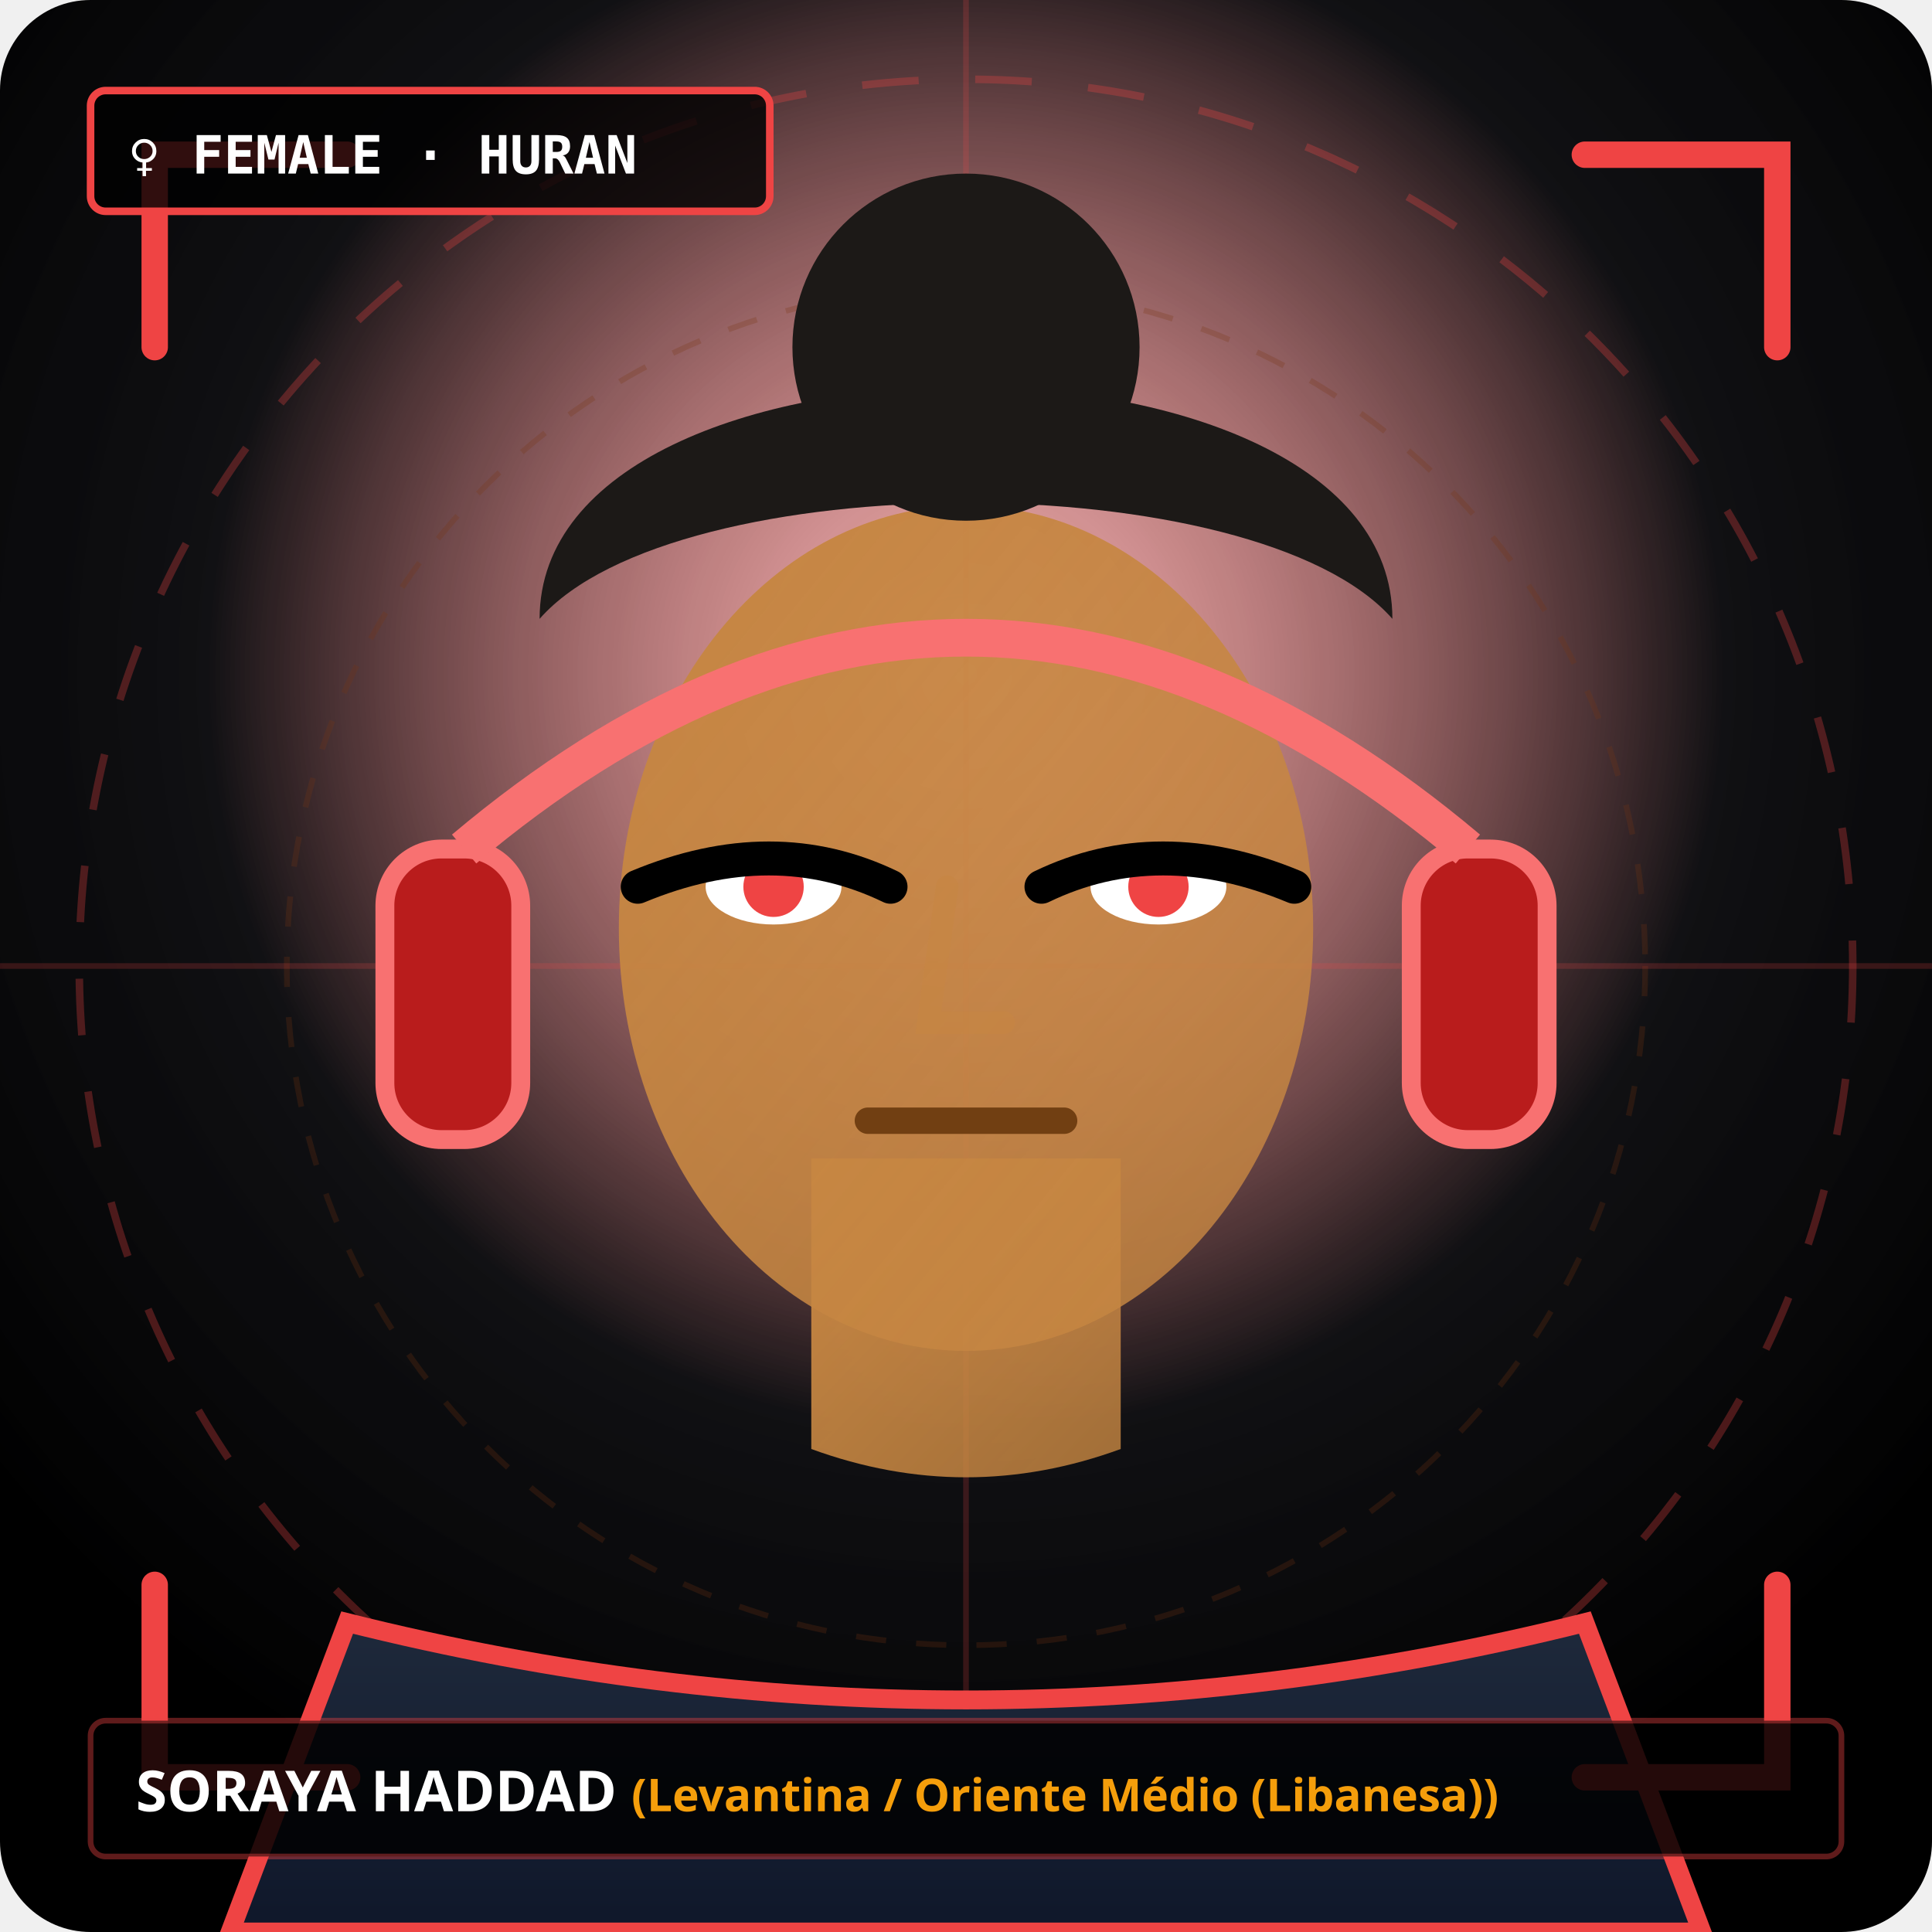
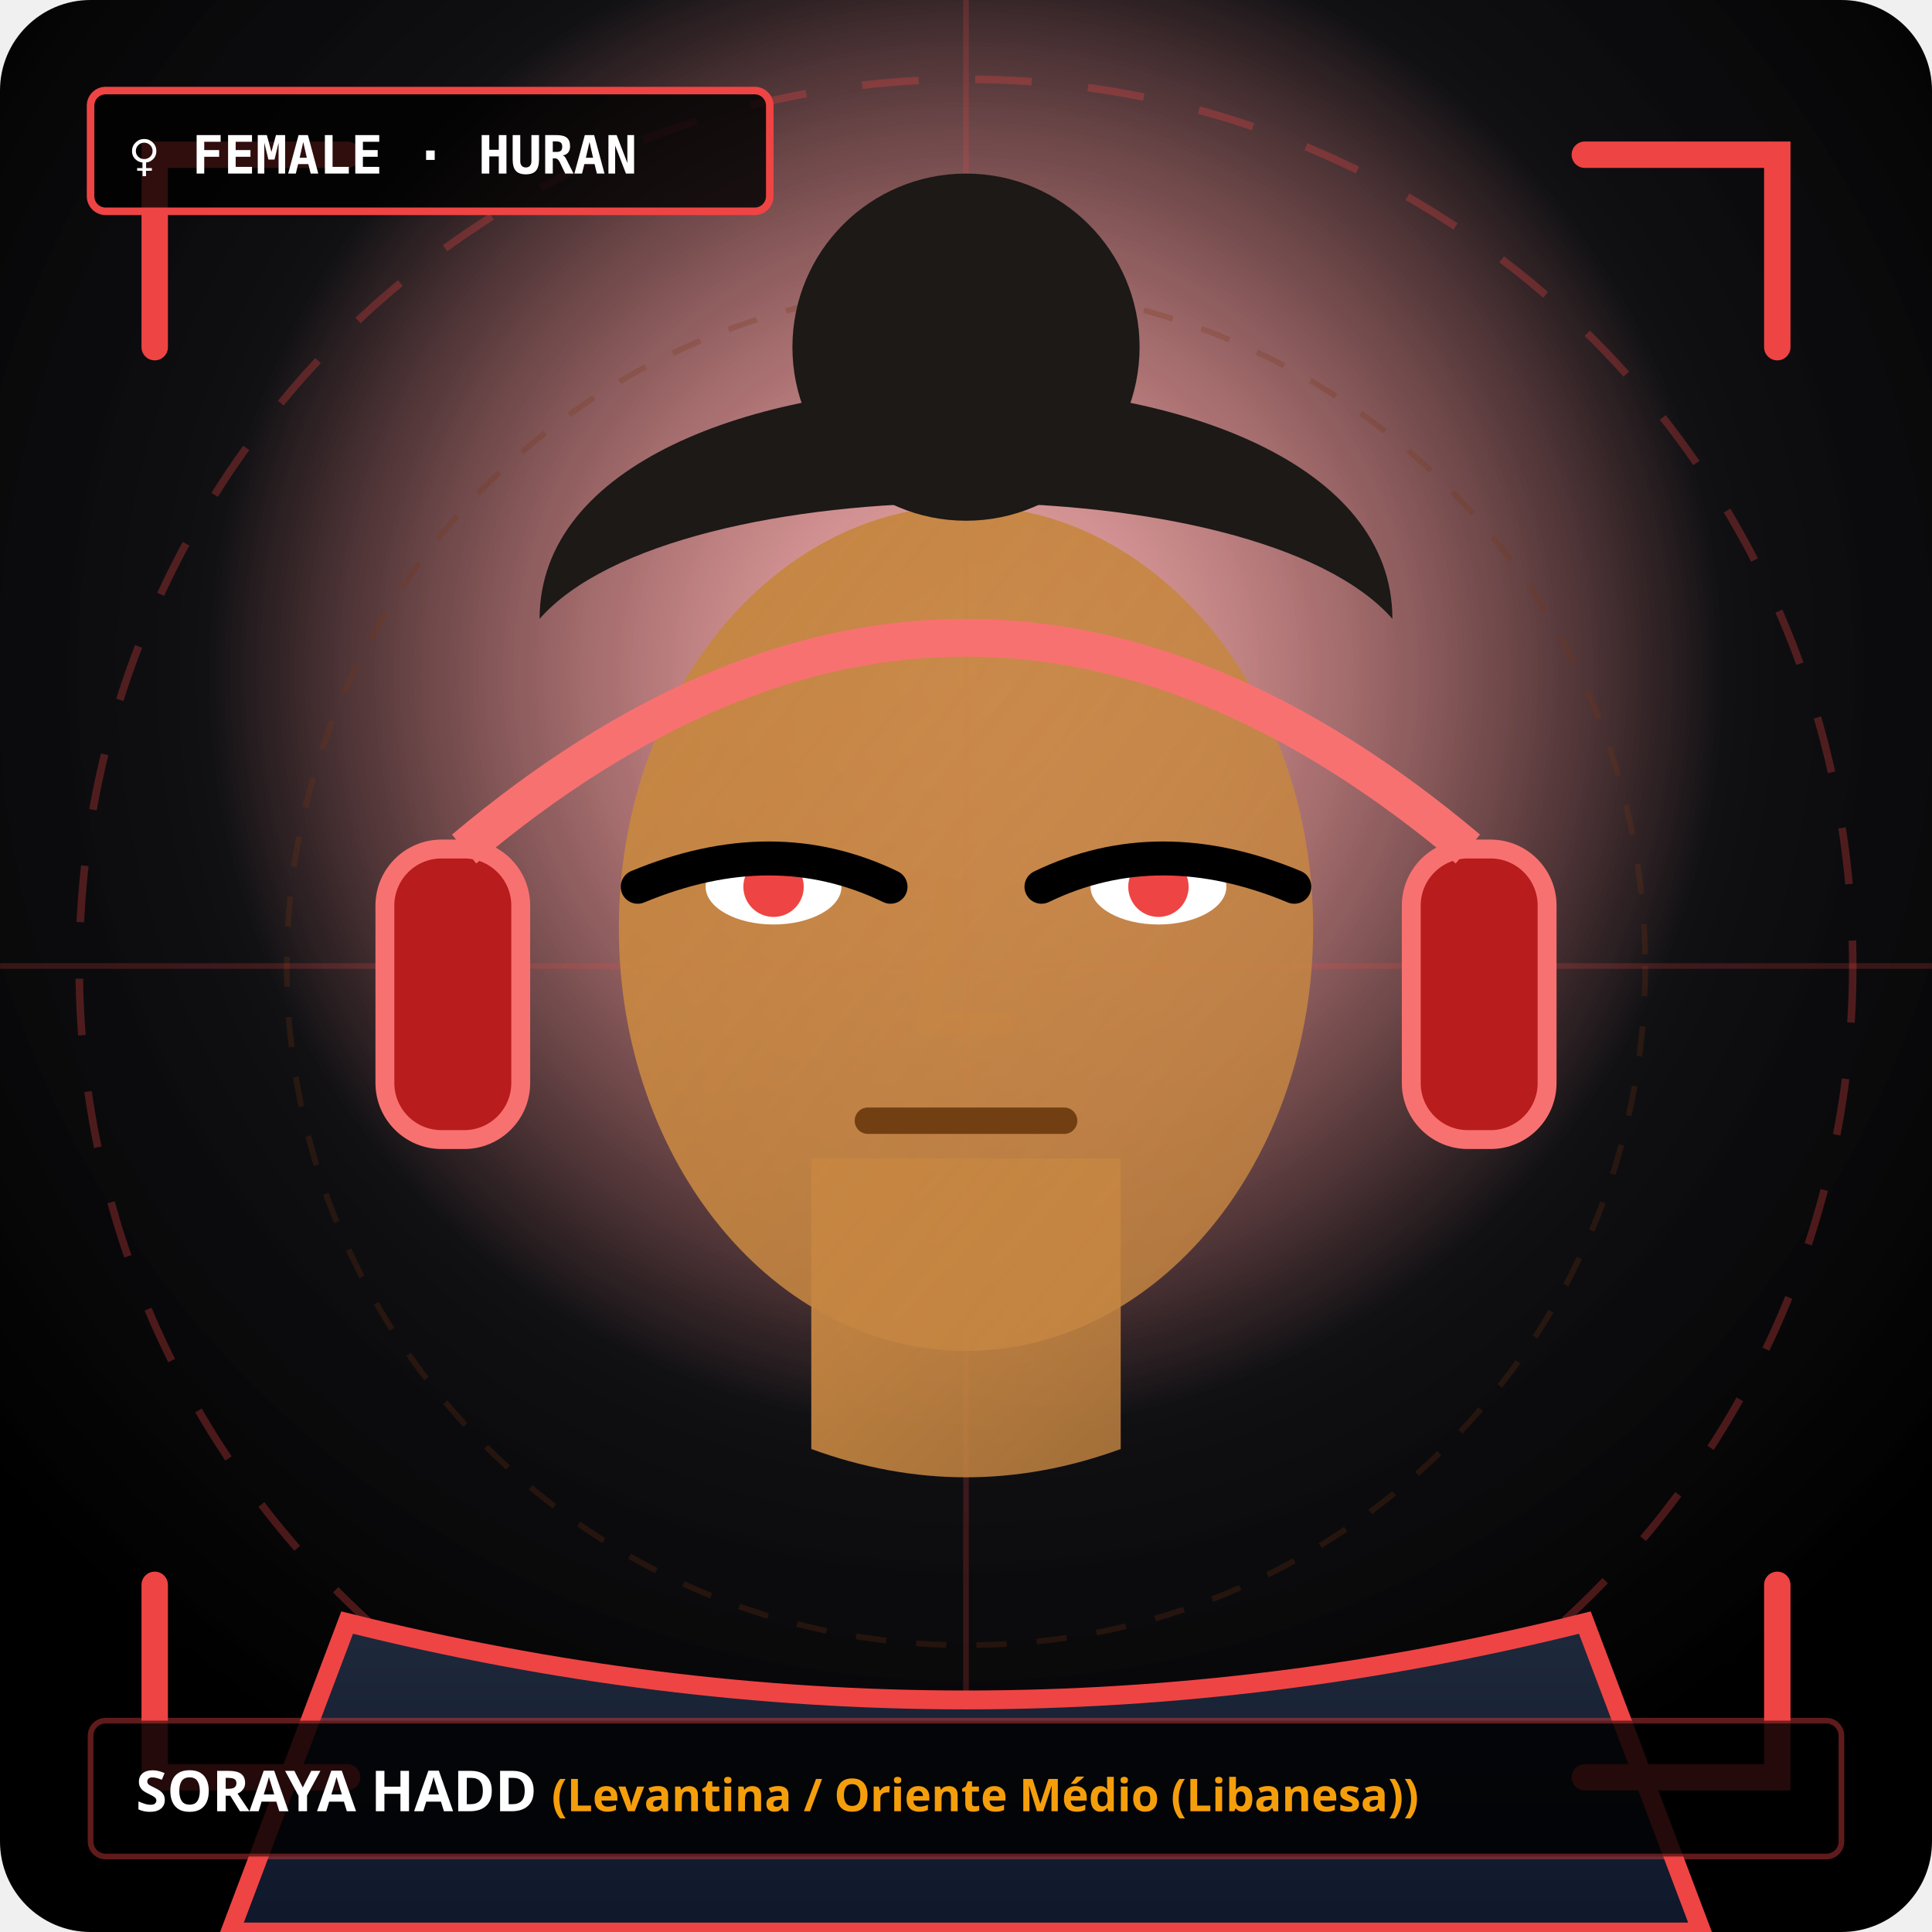
<svg xmlns="http://www.w3.org/2000/svg" viewBox="0 0 512 512" width="512" height="512">
  <defs>
    <radialGradient id="bgGlow-OP_FEMALE_DISRUPTOR_MENA" cx="50%" cy="35%" r="65%">
      <stop offset="0%" stop-color="#EF4444" stop-opacity="0.35" />
      <stop offset="60%" stop-color="#050508" stop-opacity="0.95" />
      <stop offset="100%" stop-color="#000000" stop-opacity="1" />
    </radialGradient>
    <linearGradient id="skinGrad-OP_FEMALE_DISRUPTOR_MENA" x1="0" y1="0" x2="1" y2="1">
      <stop offset="0%" stop-color="#c68642" />
      <stop offset="100%" stop-color="#c68642cc" />
    </linearGradient>
    <linearGradient id="armorGrad-OP_FEMALE_DISRUPTOR_MENA" x1="0" y1="0" x2="0" y2="1">
      <stop offset="0%" stop-color="#1e293b" />
      <stop offset="100%" stop-color="#0f172a" />
    </linearGradient>
    <clipPath id="circleClip-OP_FEMALE_DISRUPTOR_MENA">
      <rect x="0" y="0" width="512" height="512" rx="24" />
    </clipPath>
  </defs>
  <g clip-path="url(#circleClip-OP_FEMALE_DISRUPTOR_MENA)">
    <rect width="512" height="512" fill="url(#bgGlow-OP_FEMALE_DISRUPTOR_MENA)" />
    <circle cx="256" cy="256" r="235" fill="none" stroke="#EF4444" stroke-width="2" stroke-dasharray="15 15" opacity="0.3" />
    <circle cx="256" cy="256" r="180" fill="none" stroke="#78350F" stroke-width="1.5" stroke-dasharray="8 8" opacity="0.25" />
    <line x1="0" y1="256" x2="512" y2="256" stroke="#EF4444" stroke-width="1.5" opacity="0.2" />
    <line x1="256" y1="0" x2="256" y2="512" stroke="#EF4444" stroke-width="1.5" opacity="0.2" />
    <path d="M215 307 L215 384 Q256 399 297 384 L297 307 Z" fill="url(#skinGrad-OP_FEMALE_DISRUPTOR_MENA)" />
    <path d="M92 430 Q256 471 420 430 L451 512 L61 512 Z" fill="url(#armorGrad-OP_FEMALE_DISRUPTOR_MENA)" stroke="#EF4444" stroke-width="5" />
    <ellipse cx="256" cy="246" rx="92" ry="112" fill="url(#skinGrad-OP_FEMALE_DISRUPTOR_MENA)" />
    <ellipse cx="205" cy="235" rx="18" ry="10" fill="#ffffff" />
    <circle cx="205" cy="235" r="8" fill="#ef4444" />
    <ellipse cx="307" cy="235" rx="18" ry="10" fill="#ffffff" />
    <circle cx="307" cy="235" r="8" fill="#ef4444" />
    <path d="M251 235 L246 271 L266 271" stroke="#c6864288" stroke-width="6" stroke-linecap="round" fill="none" />
    <line x1="230" y1="297" x2="282" y2="297" stroke="#713f12" stroke-width="7" stroke-linecap="round" />
    <circle cx="256" cy="92" r="46" fill="#1c1917" />
    <path d="M143 164 C143 82 369 82 369 164 C333 123 179 123 143 164 Z" fill="#1c1917" />
    <rect x="102" y="225" width="36" height="77" rx="15" fill="#b91c1c" stroke="#f87171" stroke-width="5" />
    <rect x="374" y="225" width="36" height="77" rx="15" fill="#b91c1c" stroke="#f87171" stroke-width="5" />
    <path d="M123 225 Q256 113 389 225" stroke="#f87171" stroke-width="10" fill="none" />
    <path d="M169 235 Q205 220 236 235" stroke="#000" stroke-width="9" fill="none" stroke-linecap="round" />
    <path d="M276 235 Q307 220 343 235" stroke="#000" stroke-width="9" fill="none" stroke-linecap="round" />
    <path d="M41 92 L41 41 L92 41" stroke="#EF4444" stroke-width="7" fill="none" stroke-linecap="round" />
    <path d="M471 92 L471 41 L420 41" stroke="#EF4444" stroke-width="7" fill="none" stroke-linecap="round" />
    <path d="M41 420 L41 471 L92 471" stroke="#EF4444" stroke-width="7" fill="none" stroke-linecap="round" />
    <path d="M471 420 L471 471 L420 471" stroke="#EF4444" stroke-width="7" fill="none" stroke-linecap="round" />
    <rect x="24" y="24" width="180" height="32" rx="4" fill="#000000" fill-opacity="0.8" stroke="#EF4444" stroke-width="2" />
    <text x="34" y="46" font-family="monospace" font-size="14" font-weight="bold" fill="#ffffff">
      ♀ FEMALE · HURAN
    </text>
    <rect x="24" y="456" width="464" height="36" rx="4" fill="#000000" fill-opacity="0.85" stroke="#EF444466" stroke-width="1.5" />
    <text x="36" y="480" font-family="system-ui, sans-serif" font-size="15" font-weight="bold" fill="#ffffff">
-       SORAYA HADDAD <tspan fill="#F59E0B" font-size="12">(Levantina / Oriente Médio (Libanesa))</tspan>
+       SORAYA HADD <tspan fill="#F59E0B" font-size="12">(Levantina / Oriente Médio (Libanesa))</tspan>
    </text>
  </g>
</svg>
